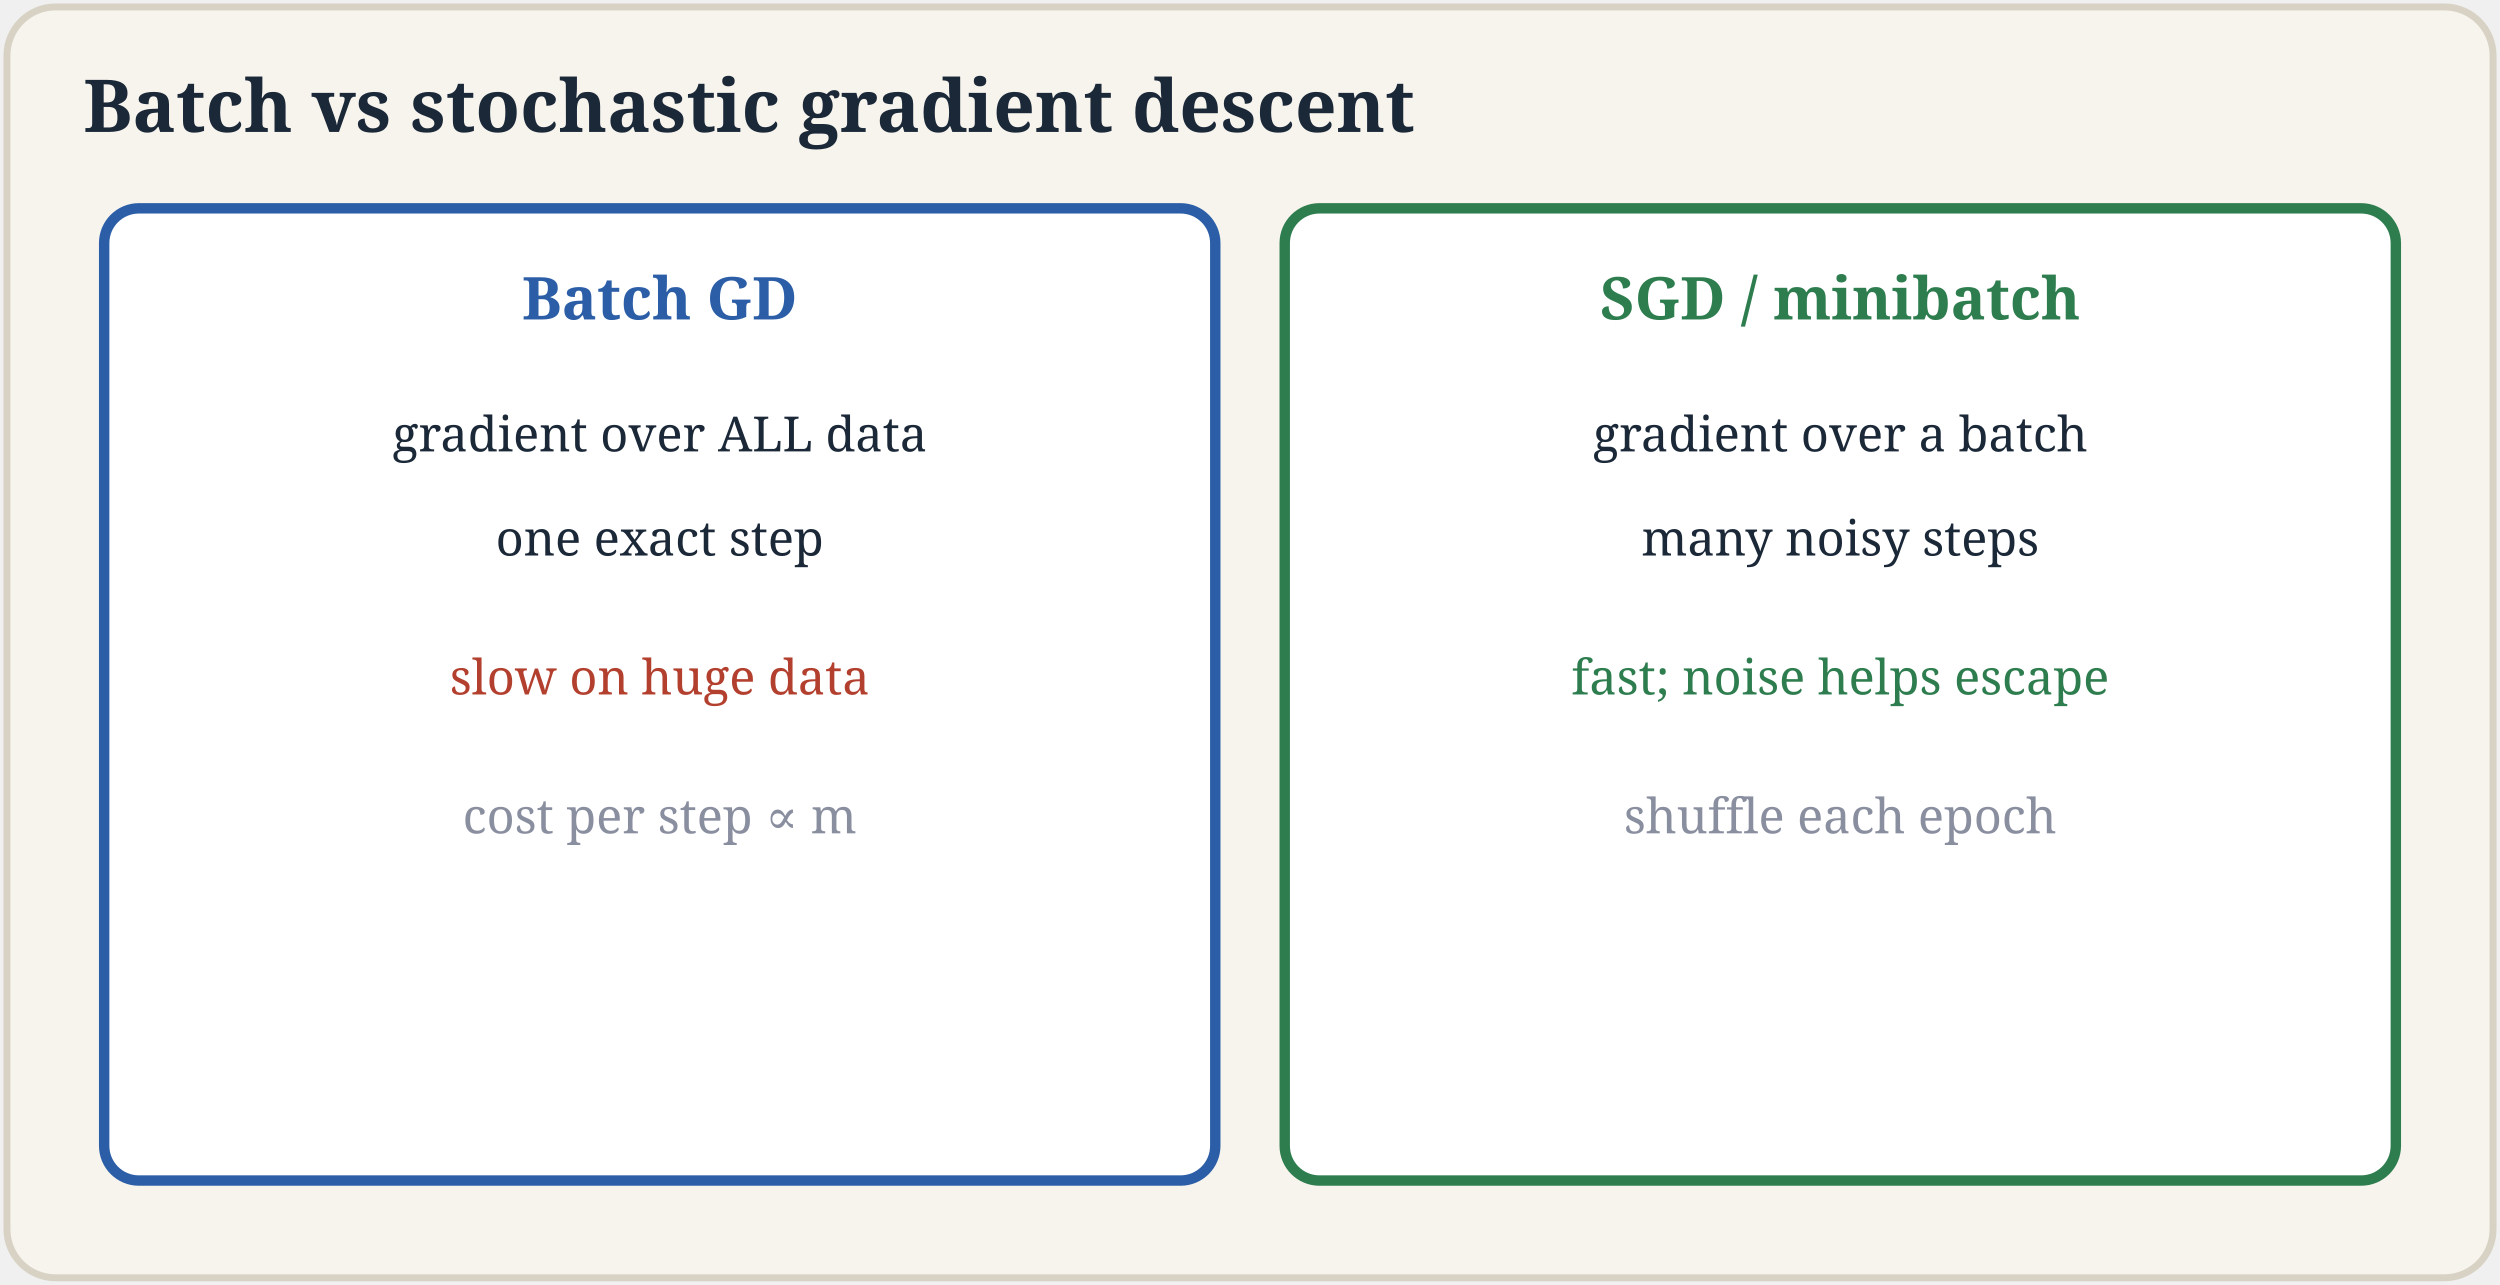
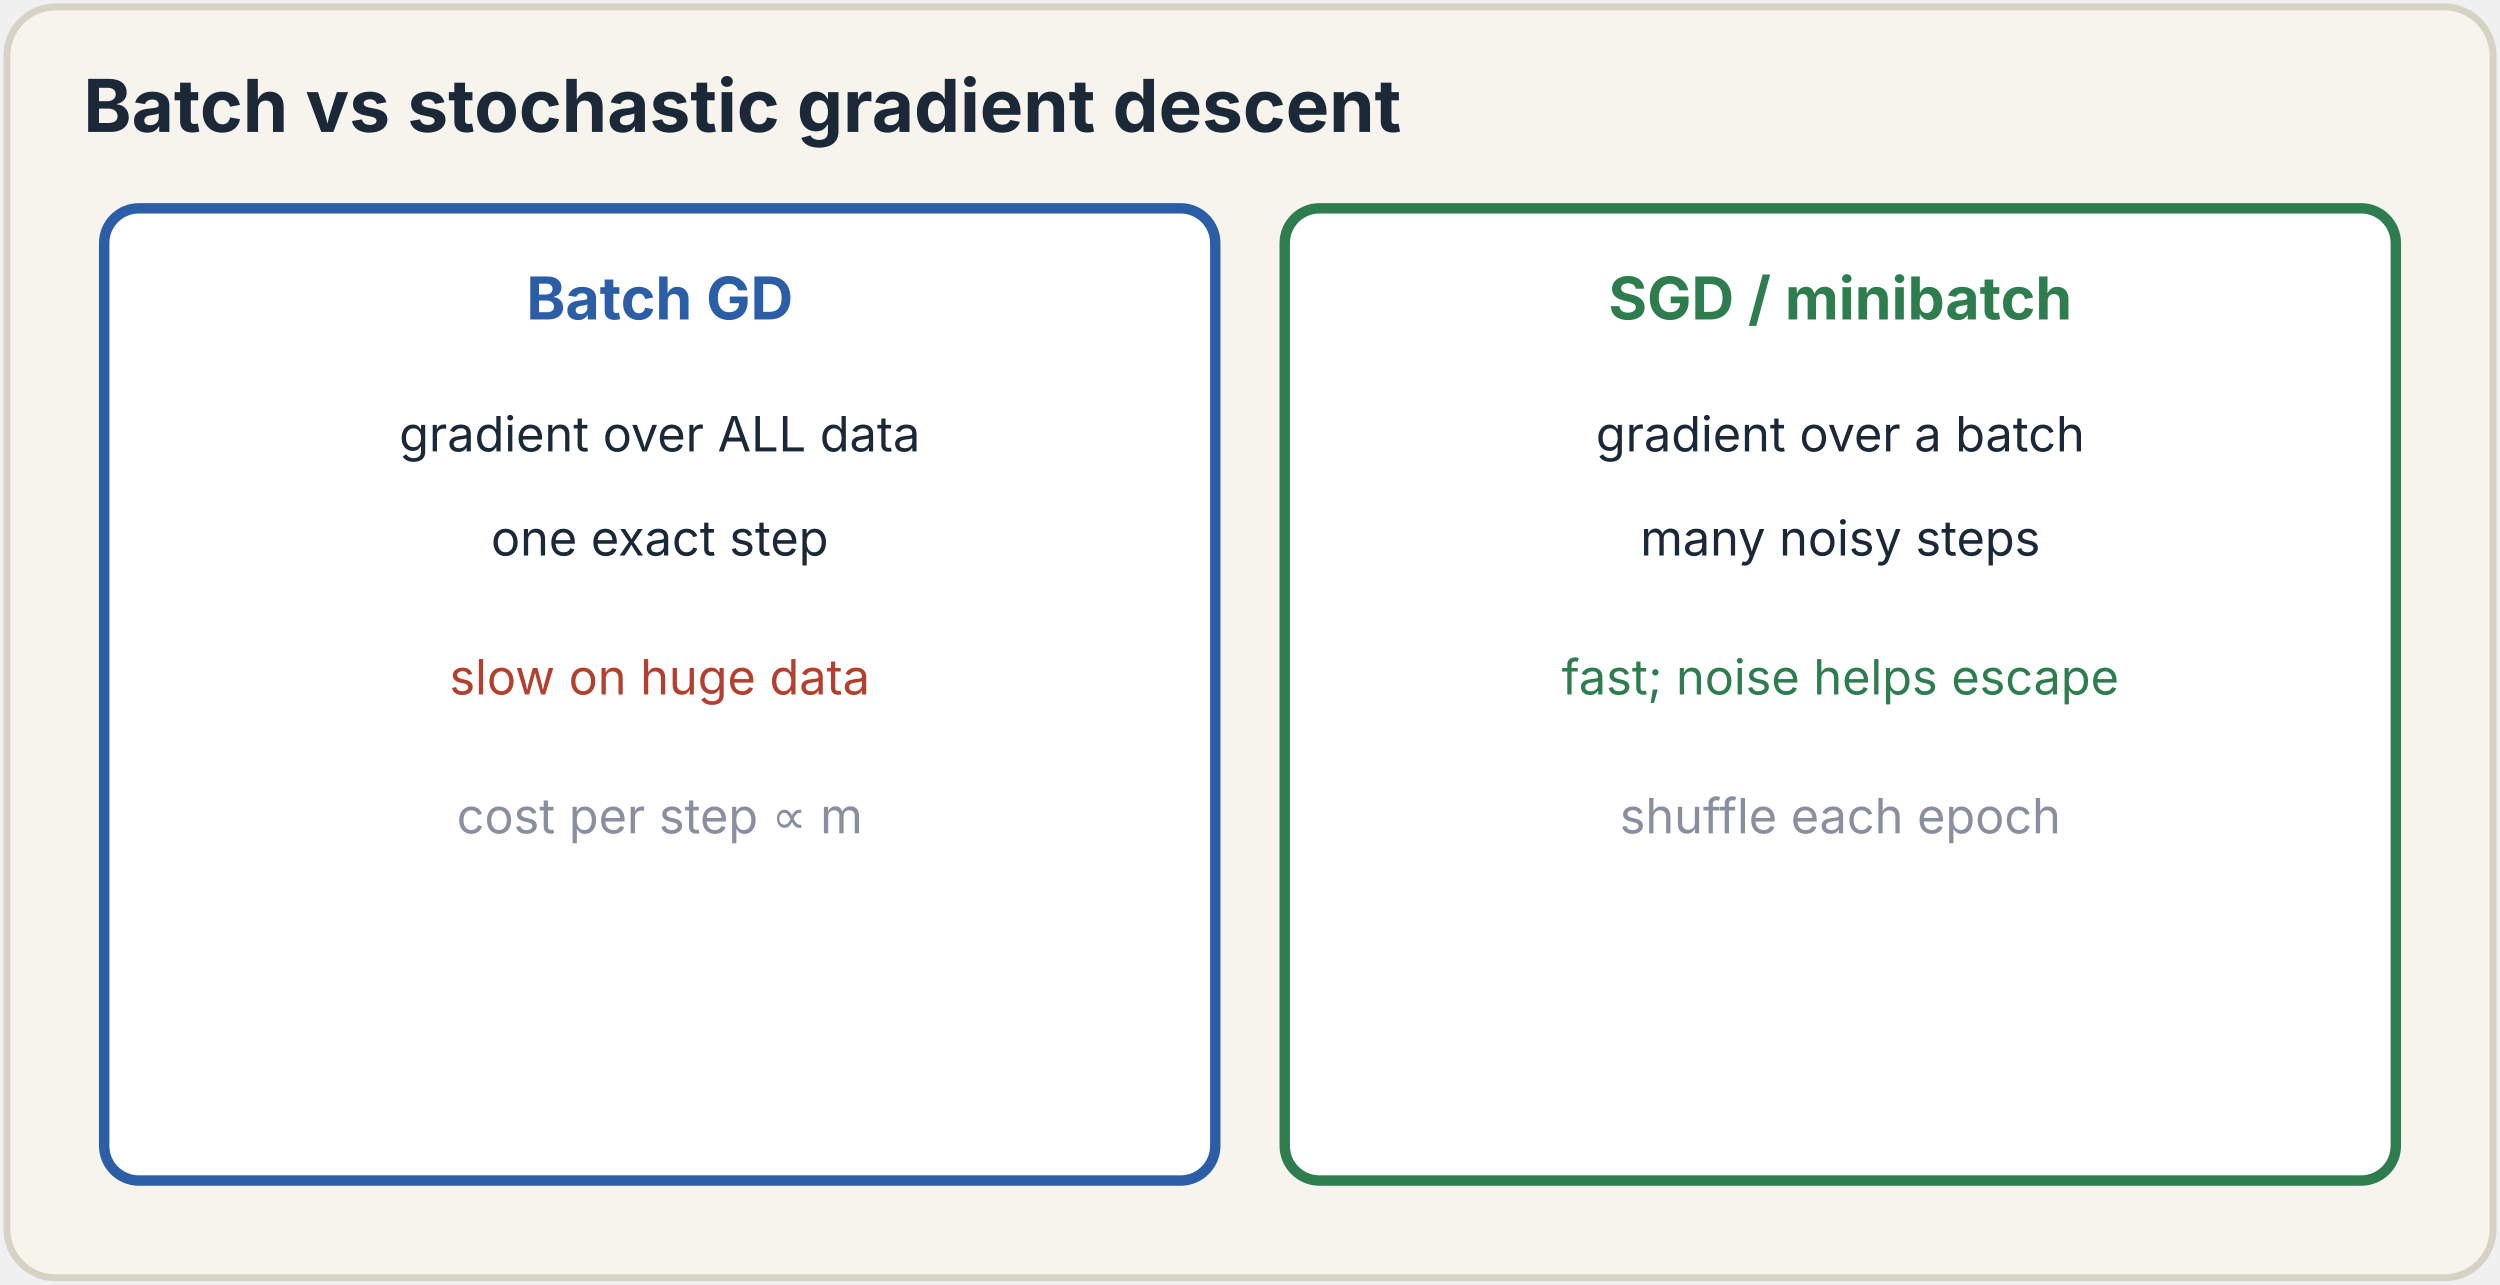
- <svg xmlns="http://www.w3.org/2000/svg" viewBox="0 0 720 370" font-family="Georgia, serif">
+ <svg xmlns="http://www.w3.org/2000/svg" viewBox="0 0 720 370" font-family="Anthropic Sans, Inter, 'Source Sans 3', 'IBM Plex Sans', sans-serif">
  <rect x="2" y="2" width="716" height="366" rx="14" fill="#F7F4EE" stroke="#D8D2C4" stroke-width="2" />
  <text x="24" y="38" font-size="21" font-weight="bold" fill="#1B2838">Batch vs stochastic gradient descent</text>
  <rect x="30" y="60" width="320" height="280" rx="10" fill="#FFFFFF" stroke="#2B5EA7" stroke-width="3" />
  <text x="190" y="92" font-size="17" fill="#2B5EA7" text-anchor="middle" font-weight="bold">Batch GD</text>
  <text x="190" y="130" font-size="14" fill="#1B2838" text-anchor="middle">gradient over ALL data</text>
  <text x="190" y="160" font-size="14" fill="#1B2838" text-anchor="middle">one exact step</text>
  <text x="190" y="200" font-size="14" fill="#B3402E" text-anchor="middle">slow on huge data</text>
  <text x="190" y="240" font-size="14" fill="#8A8FA0" text-anchor="middle">cost per step ∝ m</text>
  <rect x="370" y="60" width="320" height="280" rx="10" fill="#FFFFFF" stroke="#2E7D4F" stroke-width="3" />
  <text x="530" y="92" font-size="17" fill="#2E7D4F" text-anchor="middle" font-weight="bold">SGD / minibatch</text>
  <text x="530" y="130" font-size="14" fill="#1B2838" text-anchor="middle">gradient over a batch</text>
  <text x="530" y="160" font-size="14" fill="#1B2838" text-anchor="middle">many noisy steps</text>
  <text x="530" y="200" font-size="14" fill="#2E7D4F" text-anchor="middle">fast; noise helps escape</text>
  <text x="530" y="240" font-size="14" fill="#8A8FA0" text-anchor="middle">shuffle each epoch</text>
</svg>
